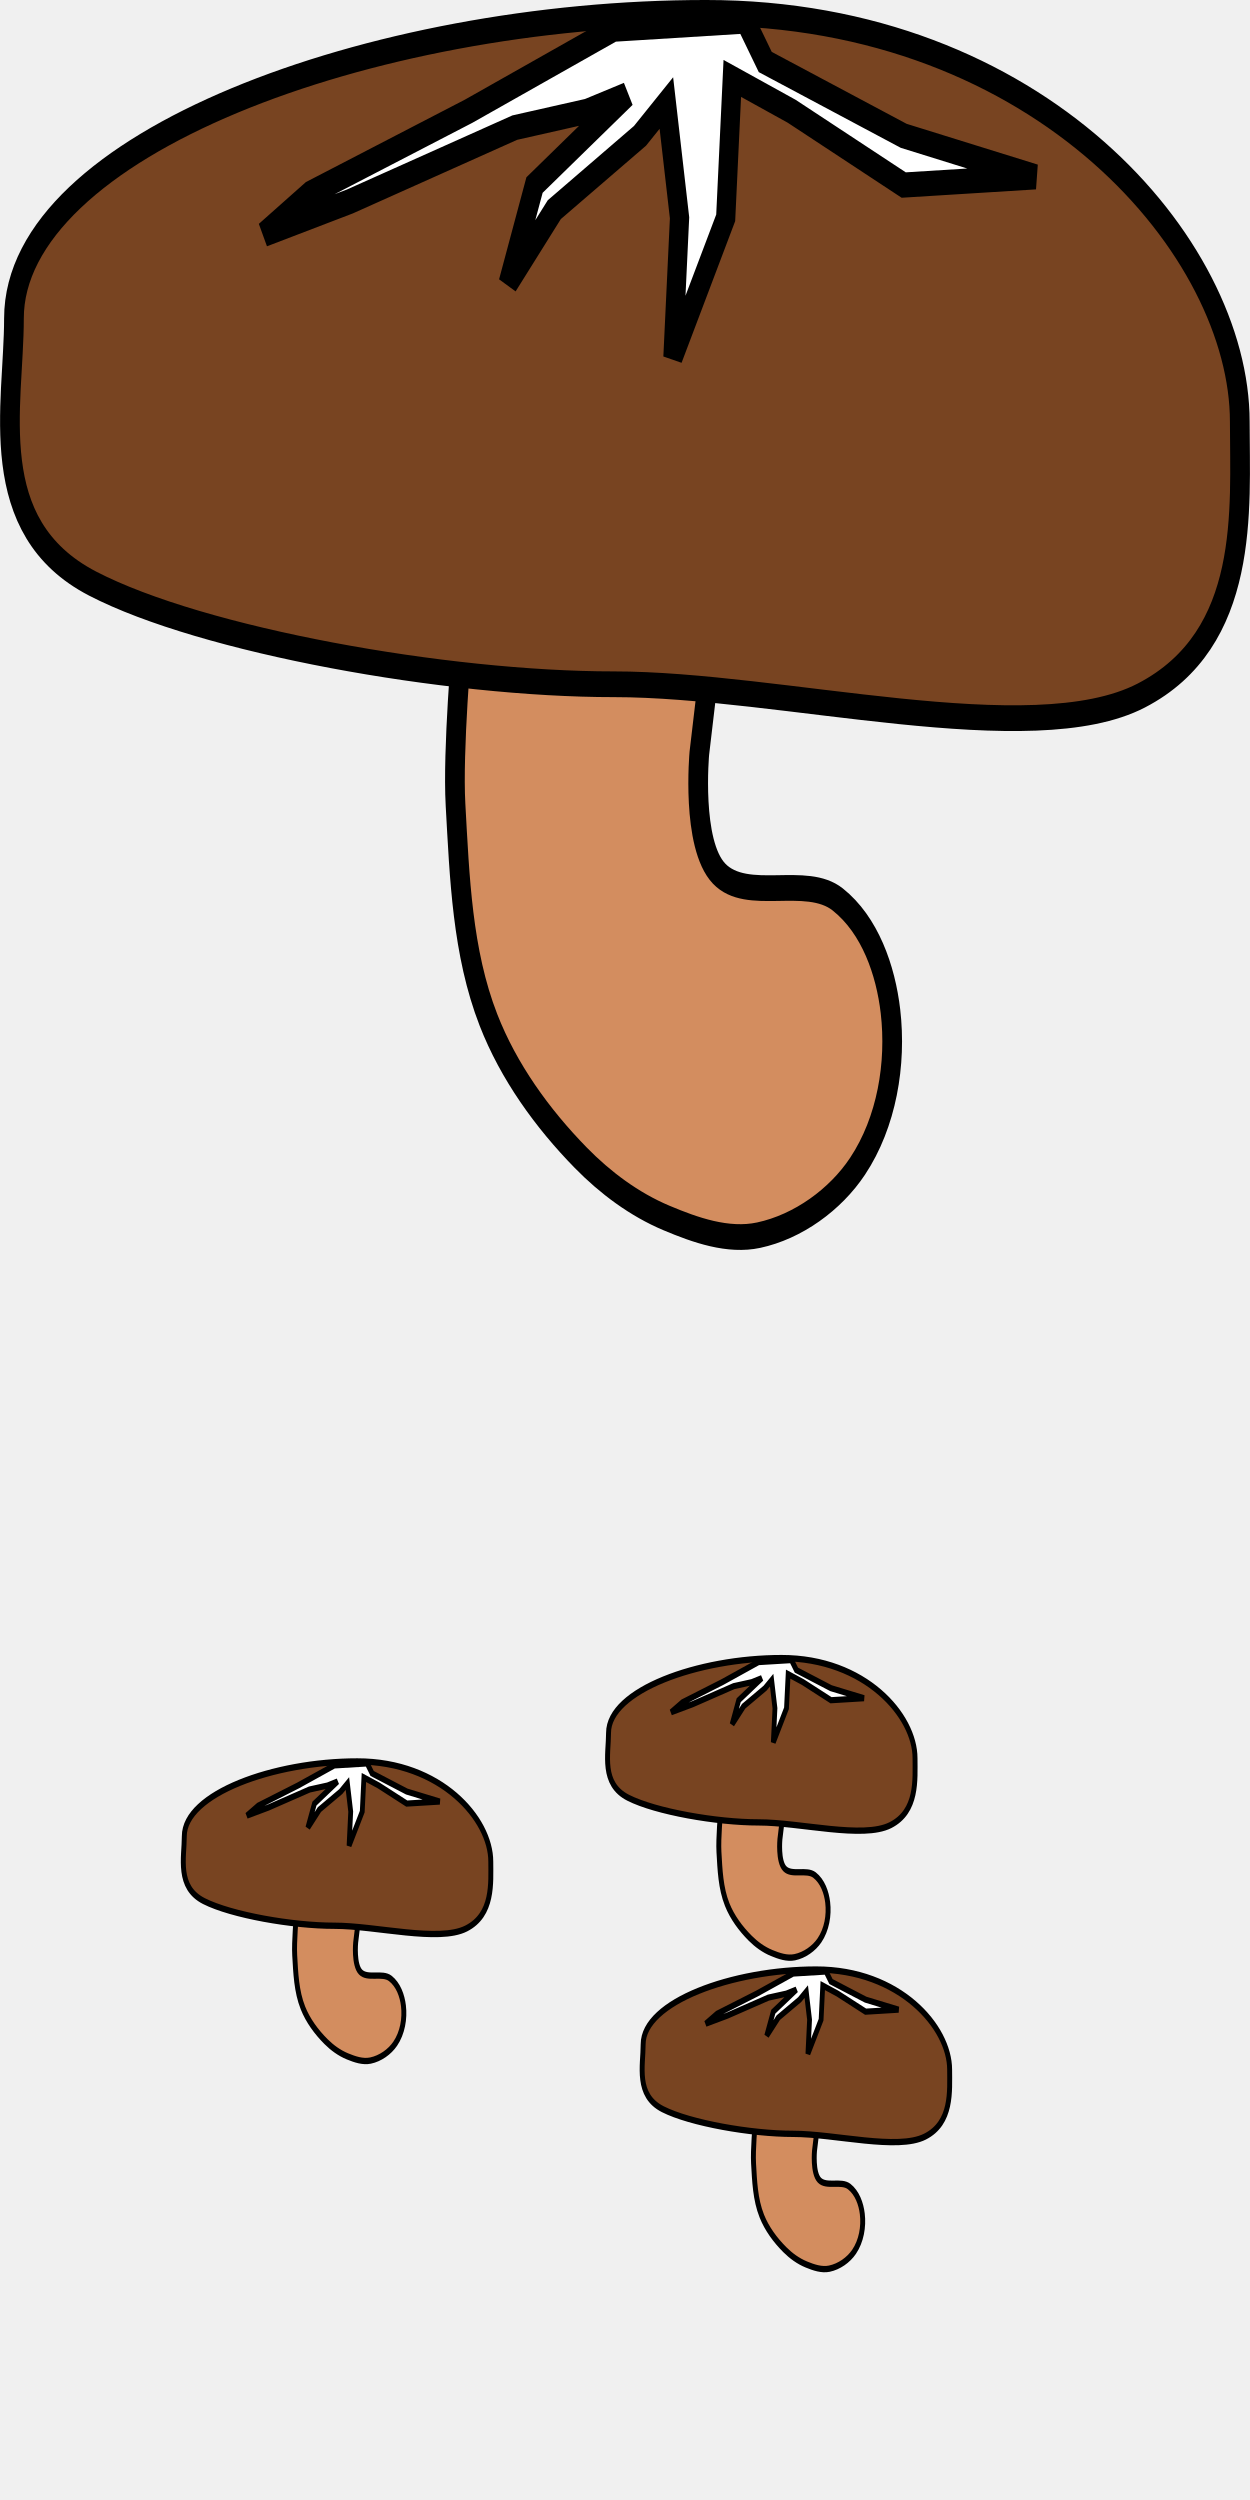
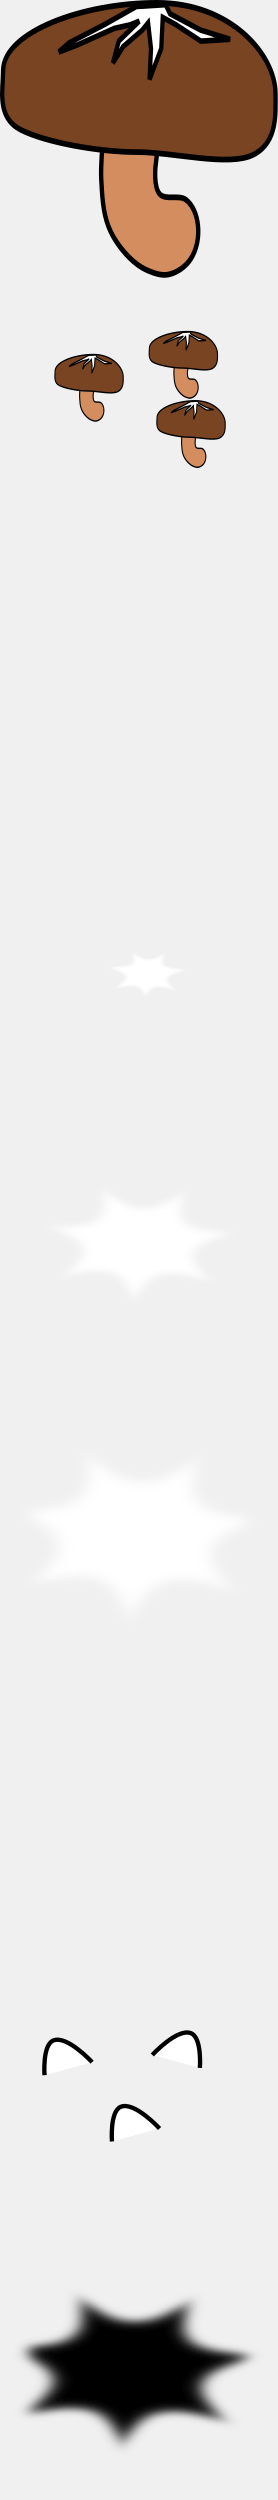
- <svg xmlns="http://www.w3.org/2000/svg" width="64" height="128" viewBox="0 0 64 128" id="svg2" version="1.1">
-   <defs id="defs4" />
-   <g id="layer1" transform="translate(0,-924.3622)">
-     <g id="g4158" transform="matrix(1.008891,0,0,1.317735,138.7238,-421.6081)">
+ <svg xmlns="http://www.w3.org/2000/svg" width="64" height="576" viewBox="0 0 64 576" id="svg2" version="1.1">
+   <defs id="defs4">
+     <filter style="color-interpolation-filters:sRGB" id="filter4244-2-8-6-2">
+       <feGaussianBlur stdDeviation="1" result="blur" id="feGaussianBlur4246-7-9-4-6" />
+       <feComposite in="SourceGraphic" in2="blur" operator="atop" result="composite1" id="feComposite4248-0-0-1-2" />
+       <feComposite in2="composite1" operator="in" result="composite2" id="feComposite4250-2-4-6-9" />
+       <feComposite in2="composite2" operator="in" result="fbSourceGraphic" id="feComposite4252-5-5-6-6" />
+       <feColorMatrix result="fbSourceGraphicAlpha" in="fbSourceGraphic" values="0 0 0 -1 0 0 0 0 -1 0 0 0 0 -1 0 0 0 0 1 0" id="feColorMatrix4254-0-5-3-3" />
+       <feGaussianBlur id="feGaussianBlur4256-0-9-5-2" stdDeviation="1" result="blur" in="fbSourceGraphic" />
+       <feComposite id="feComposite4258-4-3-5-5" in2="blur" in="fbSourceGraphic" operator="atop" result="composite1" />
+       <feComposite id="feComposite4260-7-6-2-5" in2="composite1" operator="in" result="composite2" />
+       <feComposite id="feComposite4262-9-8-8-7" in2="composite2" operator="in" result="fbSourceGraphic" />
+       <feColorMatrix result="fbSourceGraphicAlpha" in="fbSourceGraphic" values="0 0 0 -1 0 0 0 0 -1 0 0 0 0 -1 0 0 0 0 1 0" id="feColorMatrix4264-3-2-4-6" />
+       <feGaussianBlur id="feGaussianBlur4266-4-5-4-3" stdDeviation="1" result="blur" in="fbSourceGraphic" />
+       <feComposite id="feComposite4268-5-7-3-9" in2="blur" in="fbSourceGraphic" operator="atop" result="composite1" />
+       <feComposite id="feComposite4270-6-1-6-8" in2="composite1" operator="in" result="composite2" />
+       <feComposite id="feComposite4272-2-7-4-1" in2="composite2" operator="in" result="composite3" />
+     </filter>
+     <filter style="color-interpolation-filters:sRGB" id="filter4244-2-8">
+       <feGaussianBlur stdDeviation="1" result="blur" id="feGaussianBlur4246-7-9" />
+       <feComposite in="SourceGraphic" in2="blur" operator="atop" result="composite1" id="feComposite4248-0-0" />
+       <feComposite in2="composite1" operator="in" result="composite2" id="feComposite4250-2-4" />
+       <feComposite in2="composite2" operator="in" result="fbSourceGraphic" id="feComposite4252-5-5" />
+       <feColorMatrix result="fbSourceGraphicAlpha" in="fbSourceGraphic" values="0 0 0 -1 0 0 0 0 -1 0 0 0 0 -1 0 0 0 0 1 0" id="feColorMatrix4254-0-5" />
+       <feGaussianBlur id="feGaussianBlur4256-0-9" stdDeviation="1" result="blur" in="fbSourceGraphic" />
+       <feComposite id="feComposite4258-4-3" in2="blur" in="fbSourceGraphic" operator="atop" result="composite1" />
+       <feComposite id="feComposite4260-7-6" in2="composite1" operator="in" result="composite2" />
+       <feComposite id="feComposite4262-9-8" in2="composite2" operator="in" result="fbSourceGraphic" />
+       <feColorMatrix result="fbSourceGraphicAlpha" in="fbSourceGraphic" values="0 0 0 -1 0 0 0 0 -1 0 0 0 0 -1 0 0 0 0 1 0" id="feColorMatrix4264-3-2" />
+       <feGaussianBlur id="feGaussianBlur4266-4-5" stdDeviation="1" result="blur" in="fbSourceGraphic" />
+       <feComposite id="feComposite4268-5-7" in2="blur" in="fbSourceGraphic" operator="atop" result="composite1" />
+       <feComposite id="feComposite4270-6-1" in2="composite1" operator="in" result="composite2" />
+       <feComposite id="feComposite4272-2-7" in2="composite2" operator="in" result="composite3" />
+     </filter>
+     <filter style="color-interpolation-filters:sRGB" id="filter4244-2">
+       <feGaussianBlur stdDeviation="1" result="blur" id="feGaussianBlur4246-7" />
+       <feComposite in="SourceGraphic" in2="blur" operator="atop" result="composite1" id="feComposite4248-0" />
+       <feComposite in2="composite1" operator="in" result="composite2" id="feComposite4250-2" />
+       <feComposite in2="composite2" operator="in" result="fbSourceGraphic" id="feComposite4252-5" />
+       <feColorMatrix result="fbSourceGraphicAlpha" in="fbSourceGraphic" values="0 0 0 -1 0 0 0 0 -1 0 0 0 0 -1 0 0 0 0 1 0" id="feColorMatrix4254-0" />
+       <feGaussianBlur id="feGaussianBlur4256-0" stdDeviation="1" result="blur" in="fbSourceGraphic" />
+       <feComposite id="feComposite4258-4" in2="blur" in="fbSourceGraphic" operator="atop" result="composite1" />
+       <feComposite id="feComposite4260-7" in2="composite1" operator="in" result="composite2" />
+       <feComposite id="feComposite4262-9" in2="composite2" operator="in" result="fbSourceGraphic" />
+       <feColorMatrix result="fbSourceGraphicAlpha" in="fbSourceGraphic" values="0 0 0 -1 0 0 0 0 -1 0 0 0 0 -1 0 0 0 0 1 0" id="feColorMatrix4264-3" />
+       <feGaussianBlur id="feGaussianBlur4266-4" stdDeviation="1" result="blur" in="fbSourceGraphic" />
+       <feComposite id="feComposite4268-5" in2="blur" in="fbSourceGraphic" operator="atop" result="composite1" />
+       <feComposite id="feComposite4270-6" in2="composite1" operator="in" result="composite2" />
+       <feComposite id="feComposite4272-2" in2="composite2" operator="in" result="composite3" />
+     </filter>
+     <filter style="color-interpolation-filters:sRGB" id="filter4244">
+       <feGaussianBlur stdDeviation="1" result="blur" id="feGaussianBlur4246" />
+       <feComposite in="SourceGraphic" in2="blur" operator="atop" result="composite1" id="feComposite4248" />
+       <feComposite in2="composite1" operator="in" result="composite2" id="feComposite4250" />
+       <feComposite in2="composite2" operator="in" result="fbSourceGraphic" id="feComposite4252" />
+       <feColorMatrix result="fbSourceGraphicAlpha" in="fbSourceGraphic" values="0 0 0 -1 0 0 0 0 -1 0 0 0 0 -1 0 0 0 0 1 0" id="feColorMatrix4254" />
+       <feGaussianBlur id="feGaussianBlur4256" stdDeviation="1" result="blur" in="fbSourceGraphic" />
+       <feComposite id="feComposite4258" in2="blur" in="fbSourceGraphic" operator="atop" result="composite1" />
+       <feComposite id="feComposite4260" in2="composite1" operator="in" result="composite2" />
+       <feComposite id="feComposite4262" in2="composite2" operator="in" result="fbSourceGraphic" />
+       <feColorMatrix result="fbSourceGraphicAlpha" in="fbSourceGraphic" values="0 0 0 -1 0 0 0 0 -1 0 0 0 0 -1 0 0 0 0 1 0" id="feColorMatrix4264" />
+       <feGaussianBlur id="feGaussianBlur4266" stdDeviation="1" result="blur" in="fbSourceGraphic" />
+       <feComposite id="feComposite4268" in2="blur" in="fbSourceGraphic" operator="atop" result="composite1" />
+       <feComposite id="feComposite4270" in2="composite1" operator="in" result="composite2" />
+       <feComposite id="feComposite4272" in2="composite2" operator="in" result="composite3" />
+     </filter>
+   </defs>
+   <g id="layer1" transform="translate(0,-476.3622)">
+     <g id="g4158" transform="matrix(1.008891,0,0,1.317735,138.7238,-869.6081)">
      <path id="path4156" d="m -114.05,1046.342 c 0,0 -0.489,4.238 -0.334,6.355 0.206,2.815 0.336,5.733 1.672,8.361 1.017,2 2.72,3.815 4.682,5.351 1.238,0.969 2.714,1.814 4.348,2.341 1.463,0.472 3.13,0.924 4.682,0.669 1.995,-0.328 3.891,-1.378 5.017,-2.676 1.484,-1.71 1.981,-3.982 1.672,-6.02 -0.241,-1.591 -1.035,-3.349 -2.676,-4.348 -1.606,-0.977 -4.607,0.134 -6.02,-1.003 -1.427,-1.148 -1.003,-4.682 -1.003,-4.682 l 0.669,-4.348 z" style="fill:#d38d5f;fill-rule:evenodd;stroke:#000000;stroke-width:1px;stroke-linecap:butt;stroke-linejoin:miter;stroke-opacity:1" />
      <path id="path4136" d="m -74.584,1037.813 c -5.2e-5,3.371 0.569,8.43 -4.999,10.639 -5.568,2.209 -18.278,-0.438 -26.774,-0.438 -8.497,0 -20.872,-1.701 -26.44,-3.91 -5.568,-2.209 -3.995,-6.933 -3.996,-10.304 -1.1e-4,-6.742 18.124,-11.873 35.118,-11.873 16.994,0 27.091,9.145 27.091,15.887 z" style="opacity:1;fill:#784421;fill-opacity:1;fill-rule:nonzero;stroke:#000000;stroke-width:1;stroke-linecap:round;stroke-linejoin:round;stroke-miterlimit:4;stroke-dasharray:none;stroke-opacity:1" />
      <path id="path4154" d="m -106.358,1022.562 -7.361,3.187 -8.03,3.187 -2.342,1.593 4.349,-1.275 8.364,-2.868 3.68,-0.637 2.007,-0.637 -4.684,3.505 -1.338,3.824 2.342,-2.868 4.349,-2.868 1.338,-1.275 0.669,4.461 -0.335,5.417 2.677,-5.417 0.335,-5.417 3.011,1.275 5.688,2.868 6.691,-0.319 -6.691,-1.593 -7.026,-2.868 -1.004,-1.593 z" style="fill:#ffffff;fill-rule:evenodd;stroke:#000000;stroke-width:0.976px;stroke-linecap:butt;stroke-linejoin:miter;stroke-opacity:1" />
    </g>
-     <g id="g4158-6" transform="matrix(0.2522392,0,0,0.3224882,43.94097,684.9883)">
+     <g id="g4158-6" transform="matrix(0.2522392,0,0,0.3224882,47.201,228.4791)">
      <path id="path4156-8" d="m -114.05,1046.342 c 0,0 -0.489,4.238 -0.334,6.355 0.206,2.815 0.336,5.733 1.672,8.361 1.017,2 2.72,3.815 4.682,5.351 1.238,0.969 2.714,1.814 4.348,2.341 1.463,0.472 3.13,0.924 4.682,0.669 1.995,-0.328 3.891,-1.378 5.017,-2.676 1.484,-1.71 1.981,-3.982 1.672,-6.02 -0.241,-1.591 -1.035,-3.349 -2.676,-4.348 -1.606,-0.977 -4.607,0.134 -6.02,-1.003 -1.427,-1.148 -1.003,-4.682 -1.003,-4.682 l 0.669,-4.348 z" style="fill:#d38d5f;fill-rule:evenodd;stroke:#000000;stroke-width:1px;stroke-linecap:butt;stroke-linejoin:miter;stroke-opacity:1" />
      <path id="path4136-4" d="m -74.584,1037.813 c -5.2e-5,3.371 0.569,8.43 -4.999,10.639 -5.568,2.209 -18.278,-0.438 -26.774,-0.438 -8.497,0 -20.872,-1.701 -26.44,-3.91 -5.568,-2.209 -3.995,-6.933 -3.996,-10.304 -1.1e-4,-6.742 18.124,-11.873 35.118,-11.873 16.994,0 27.091,9.145 27.091,15.887 z" style="opacity:1;fill:#784421;fill-opacity:1;fill-rule:nonzero;stroke:#000000;stroke-width:1;stroke-linecap:round;stroke-linejoin:round;stroke-miterlimit:4;stroke-dasharray:none;stroke-opacity:1" />
      <path id="path4154-0" d="m -106.358,1022.562 -7.361,3.187 -8.03,3.187 -2.342,1.593 4.349,-1.275 8.364,-2.868 3.68,-0.637 2.007,-0.637 -4.684,3.505 -1.338,3.824 2.342,-2.868 4.349,-2.868 1.338,-1.275 0.669,4.461 -0.335,5.417 2.677,-5.417 0.335,-5.417 3.011,1.275 5.688,2.868 6.691,-0.319 -6.691,-1.593 -7.026,-2.868 -1.004,-1.593 z" style="fill:#ffffff;fill-rule:evenodd;stroke:#000000;stroke-width:0.976px;stroke-linecap:butt;stroke-linejoin:miter;stroke-opacity:1" />
    </g>
-     <g id="g4158-6-6" transform="matrix(0.2522392,0,0,0.3224882,67.43395,695.6431)">
+     <g id="g4158-6-6" transform="matrix(0.2522392,0,0,0.3224882,70.69398,239.1339)">
      <path id="path4156-8-5" d="m -114.05,1046.342 c 0,0 -0.489,4.238 -0.334,6.355 0.206,2.815 0.336,5.733 1.672,8.361 1.017,2 2.72,3.815 4.682,5.351 1.238,0.969 2.714,1.814 4.348,2.341 1.463,0.472 3.13,0.924 4.682,0.669 1.995,-0.328 3.891,-1.378 5.017,-2.676 1.484,-1.71 1.981,-3.982 1.672,-6.02 -0.241,-1.591 -1.035,-3.349 -2.676,-4.348 -1.606,-0.977 -4.607,0.134 -6.02,-1.003 -1.427,-1.148 -1.003,-4.682 -1.003,-4.682 l 0.669,-4.348 z" style="fill:#d38d5f;fill-rule:evenodd;stroke:#000000;stroke-width:1px;stroke-linecap:butt;stroke-linejoin:miter;stroke-opacity:1" />
      <path id="path4136-4-3" d="m -74.584,1037.813 c -5.2e-5,3.371 0.569,8.43 -4.999,10.639 -5.568,2.209 -18.278,-0.438 -26.774,-0.438 -8.497,0 -20.872,-1.701 -26.44,-3.91 -5.568,-2.209 -3.995,-6.933 -3.996,-10.304 -1.1e-4,-6.742 18.124,-11.873 35.118,-11.873 16.994,0 27.091,9.145 27.091,15.887 z" style="opacity:1;fill:#784421;fill-opacity:1;fill-rule:nonzero;stroke:#000000;stroke-width:1;stroke-linecap:round;stroke-linejoin:round;stroke-miterlimit:4;stroke-dasharray:none;stroke-opacity:1" />
      <path id="path4154-0-5" d="m -106.358,1022.562 -7.361,3.187 -8.03,3.187 -2.342,1.593 4.349,-1.275 8.364,-2.868 3.68,-0.637 2.007,-0.637 -4.684,3.505 -1.338,3.824 2.342,-2.868 4.349,-2.868 1.338,-1.275 0.669,4.461 -0.335,5.417 2.677,-5.417 0.335,-5.417 3.011,1.275 5.688,2.868 6.691,-0.319 -6.691,-1.593 -7.026,-2.868 -1.004,-1.593 z" style="fill:#ffffff;fill-rule:evenodd;stroke:#000000;stroke-width:0.976px;stroke-linecap:butt;stroke-linejoin:miter;stroke-opacity:1" />
    </g>
-     <g id="g4158-6-7" transform="matrix(0.2522392,0,0,0.3224882,65.66215,679.6969)">
+     <g id="g4158-6-7" transform="matrix(0.2522392,0,0,0.3224882,68.92218,223.1878)">
      <path id="path4156-8-8" d="m -114.05,1046.342 c 0,0 -0.489,4.238 -0.334,6.355 0.206,2.815 0.336,5.733 1.672,8.361 1.017,2 2.72,3.815 4.682,5.351 1.238,0.969 2.714,1.814 4.348,2.341 1.463,0.472 3.13,0.924 4.682,0.669 1.995,-0.328 3.891,-1.378 5.017,-2.676 1.484,-1.71 1.981,-3.982 1.672,-6.02 -0.241,-1.591 -1.035,-3.349 -2.676,-4.348 -1.606,-0.977 -4.607,0.134 -6.02,-1.003 -1.427,-1.148 -1.003,-4.682 -1.003,-4.682 l 0.669,-4.348 z" style="fill:#d38d5f;fill-rule:evenodd;stroke:#000000;stroke-width:1px;stroke-linecap:butt;stroke-linejoin:miter;stroke-opacity:1" />
      <path id="path4136-4-9" d="m -74.584,1037.813 c -5.2e-5,3.371 0.569,8.43 -4.999,10.639 -5.568,2.209 -18.278,-0.438 -26.774,-0.438 -8.497,0 -20.872,-1.701 -26.44,-3.91 -5.568,-2.209 -3.995,-6.933 -3.996,-10.304 -1.1e-4,-6.742 18.124,-11.873 35.118,-11.873 16.994,0 27.091,9.145 27.091,15.887 z" style="opacity:1;fill:#784421;fill-opacity:1;fill-rule:nonzero;stroke:#000000;stroke-width:1;stroke-linecap:round;stroke-linejoin:round;stroke-miterlimit:4;stroke-dasharray:none;stroke-opacity:1" />
      <path id="path4154-0-7" d="m -106.358,1022.562 -7.361,3.187 -8.03,3.187 -2.342,1.593 4.349,-1.275 8.364,-2.868 3.68,-0.637 2.007,-0.637 -4.684,3.505 -1.338,3.824 2.342,-2.868 4.349,-2.868 1.338,-1.275 0.669,4.461 -0.335,5.417 2.677,-5.417 0.335,-5.417 3.011,1.275 5.688,2.868 6.691,-0.319 -6.691,-1.593 -7.026,-2.868 -1.004,-1.593 z" style="fill:#ffffff;fill-rule:evenodd;stroke:#000000;stroke-width:0.976px;stroke-linecap:butt;stroke-linejoin:miter;stroke-opacity:1" />
    </g>
+     <path style="opacity:1;fill:#ffffff;fill-opacity:1;fill-rule:nonzero;stroke:none;stroke-width:1;stroke-linecap:round;stroke-linejoin:round;stroke-miterlimit:4;stroke-dasharray:none;stroke-opacity:1;filter:url(#filter4244)" id="path4232" d="m 47.842,658.659 -13.318,-4.871 -5.905,12.894 -4.495,-13.45 -13.762,3.423 7.713,-11.901 -11.256,-8.626 14.113,-1.39 -0.274,-14.179 9.886,10.168 10.914,-9.055 -1.785,14.069 13.884,2.888 -12.112,7.376 z" transform="matrix(0.5242093,0,0,0.3316336,18.17108,487.623)" />
+     <path style="opacity:1;fill:#ffffff;fill-opacity:1;fill-rule:nonzero;stroke:none;stroke-width:1;stroke-linecap:round;stroke-linejoin:round;stroke-miterlimit:4;stroke-dasharray:none;stroke-opacity:1;filter:url(#filter4244-2)" id="path4232-3" d="m 47.842,658.659 -13.318,-4.871 -5.905,12.894 -4.495,-13.45 -13.762,3.423 7.713,-11.901 -11.256,-8.626 14.113,-1.39 -0.274,-14.179 9.886,10.168 10.914,-9.055 -1.785,14.069 13.884,2.888 -12.112,7.376 z" transform="matrix(1.385002,0,0,0.8476834,-9.338586,217.8697)" />
+     <path style="opacity:1;fill:#ffffff;fill-opacity:1;fill-rule:nonzero;stroke:none;stroke-width:1;stroke-linecap:round;stroke-linejoin:round;stroke-miterlimit:4;stroke-dasharray:none;stroke-opacity:1;filter:url(#filter4244-2-8)" id="path4232-3-4" d="m 47.842,658.659 -13.318,-4.871 -5.905,12.894 -4.495,-13.45 -13.762,3.423 7.713,-11.901 -11.256,-8.626 14.113,-1.39 -0.274,-14.179 9.886,10.168 10.914,-9.055 -1.785,14.069 13.884,2.888 -12.112,7.376 z" transform="matrix(1.955191,0,0,1.296477,-27.04635,-3.525332)" />
+     <path style="fill:#ffffff;fill-rule:evenodd;stroke:#000000;stroke-width:1px;stroke-linecap:butt;stroke-linejoin:miter;stroke-opacity:1" d="m 10.259,954.479 c 0,0 -0.52,-6.883 1.993,-7.974 3.138,-1.361 8.97,4.984 8.97,4.984" id="path4490" />
+     <path style="fill:#ffffff;fill-rule:evenodd;stroke:#000000;stroke-width:1px;stroke-linecap:butt;stroke-linejoin:miter;stroke-opacity:1" d="m 46.052,952.814 c 0,0 0.52,-6.883 -1.993,-7.974 -3.138,-1.361 -8.97,4.984 -8.97,4.984" id="path4490-4" />
+     <path style="fill:#ffffff;fill-rule:evenodd;stroke:#000000;stroke-width:1px;stroke-linecap:butt;stroke-linejoin:miter;stroke-opacity:1" d="m 25.796,969.758 c 0,0 -0.52,-6.883 1.993,-7.974 3.138,-1.361 8.97,4.984 8.97,4.984" id="path4490-7" />
+     <path style="opacity:1;fill:#000000;fill-opacity:1;fill-rule:nonzero;stroke:none;stroke-width:1;stroke-linecap:round;stroke-linejoin:round;stroke-miterlimit:4;stroke-dasharray:none;stroke-opacity:1;filter:url(#filter4244-2-8-6-2)" id="path4232-3-4-3-3" d="m 47.842,658.659 -13.318,-4.871 -5.905,12.894 -4.495,-13.45 -13.762,3.423 7.713,-11.901 -11.256,-8.626 14.113,-1.39 -0.274,-14.179 9.886,10.168 10.914,-9.055 -1.785,14.069 13.884,2.888 -12.112,7.376 z" transform="matrix(1.928261,0,0,1.152052,-28.01477,281.7679)" />
  </g>
</svg>
